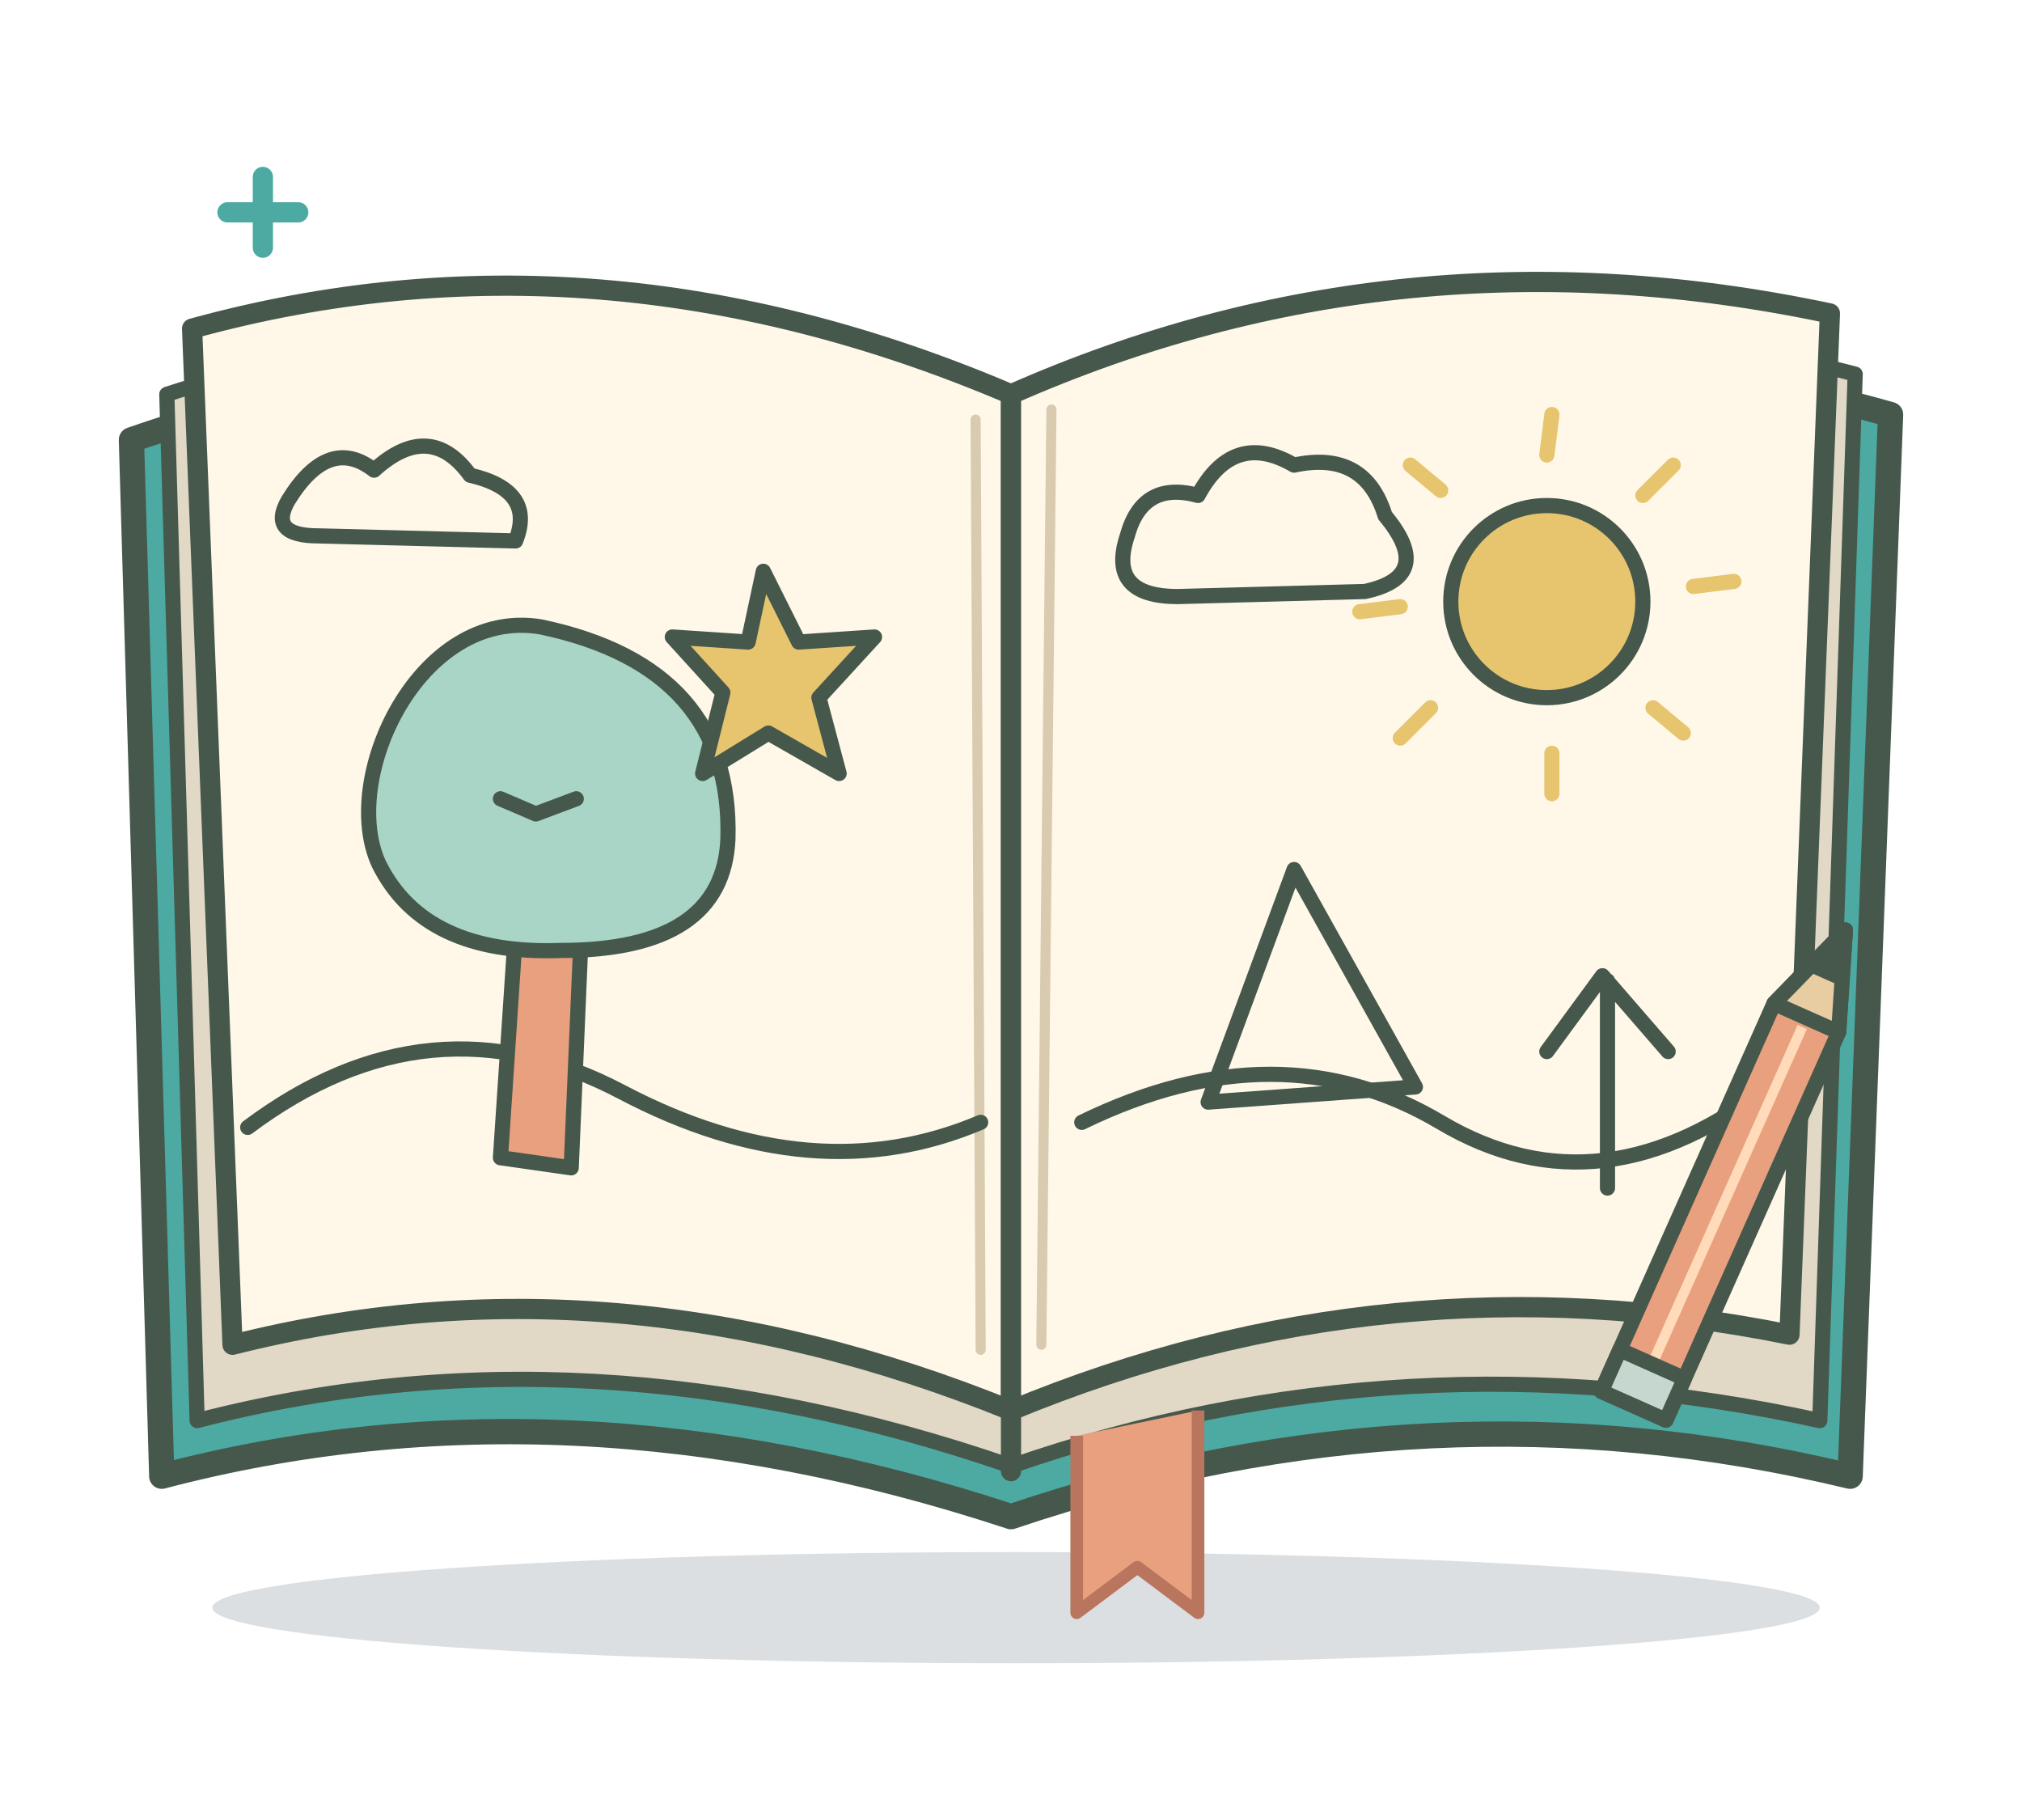
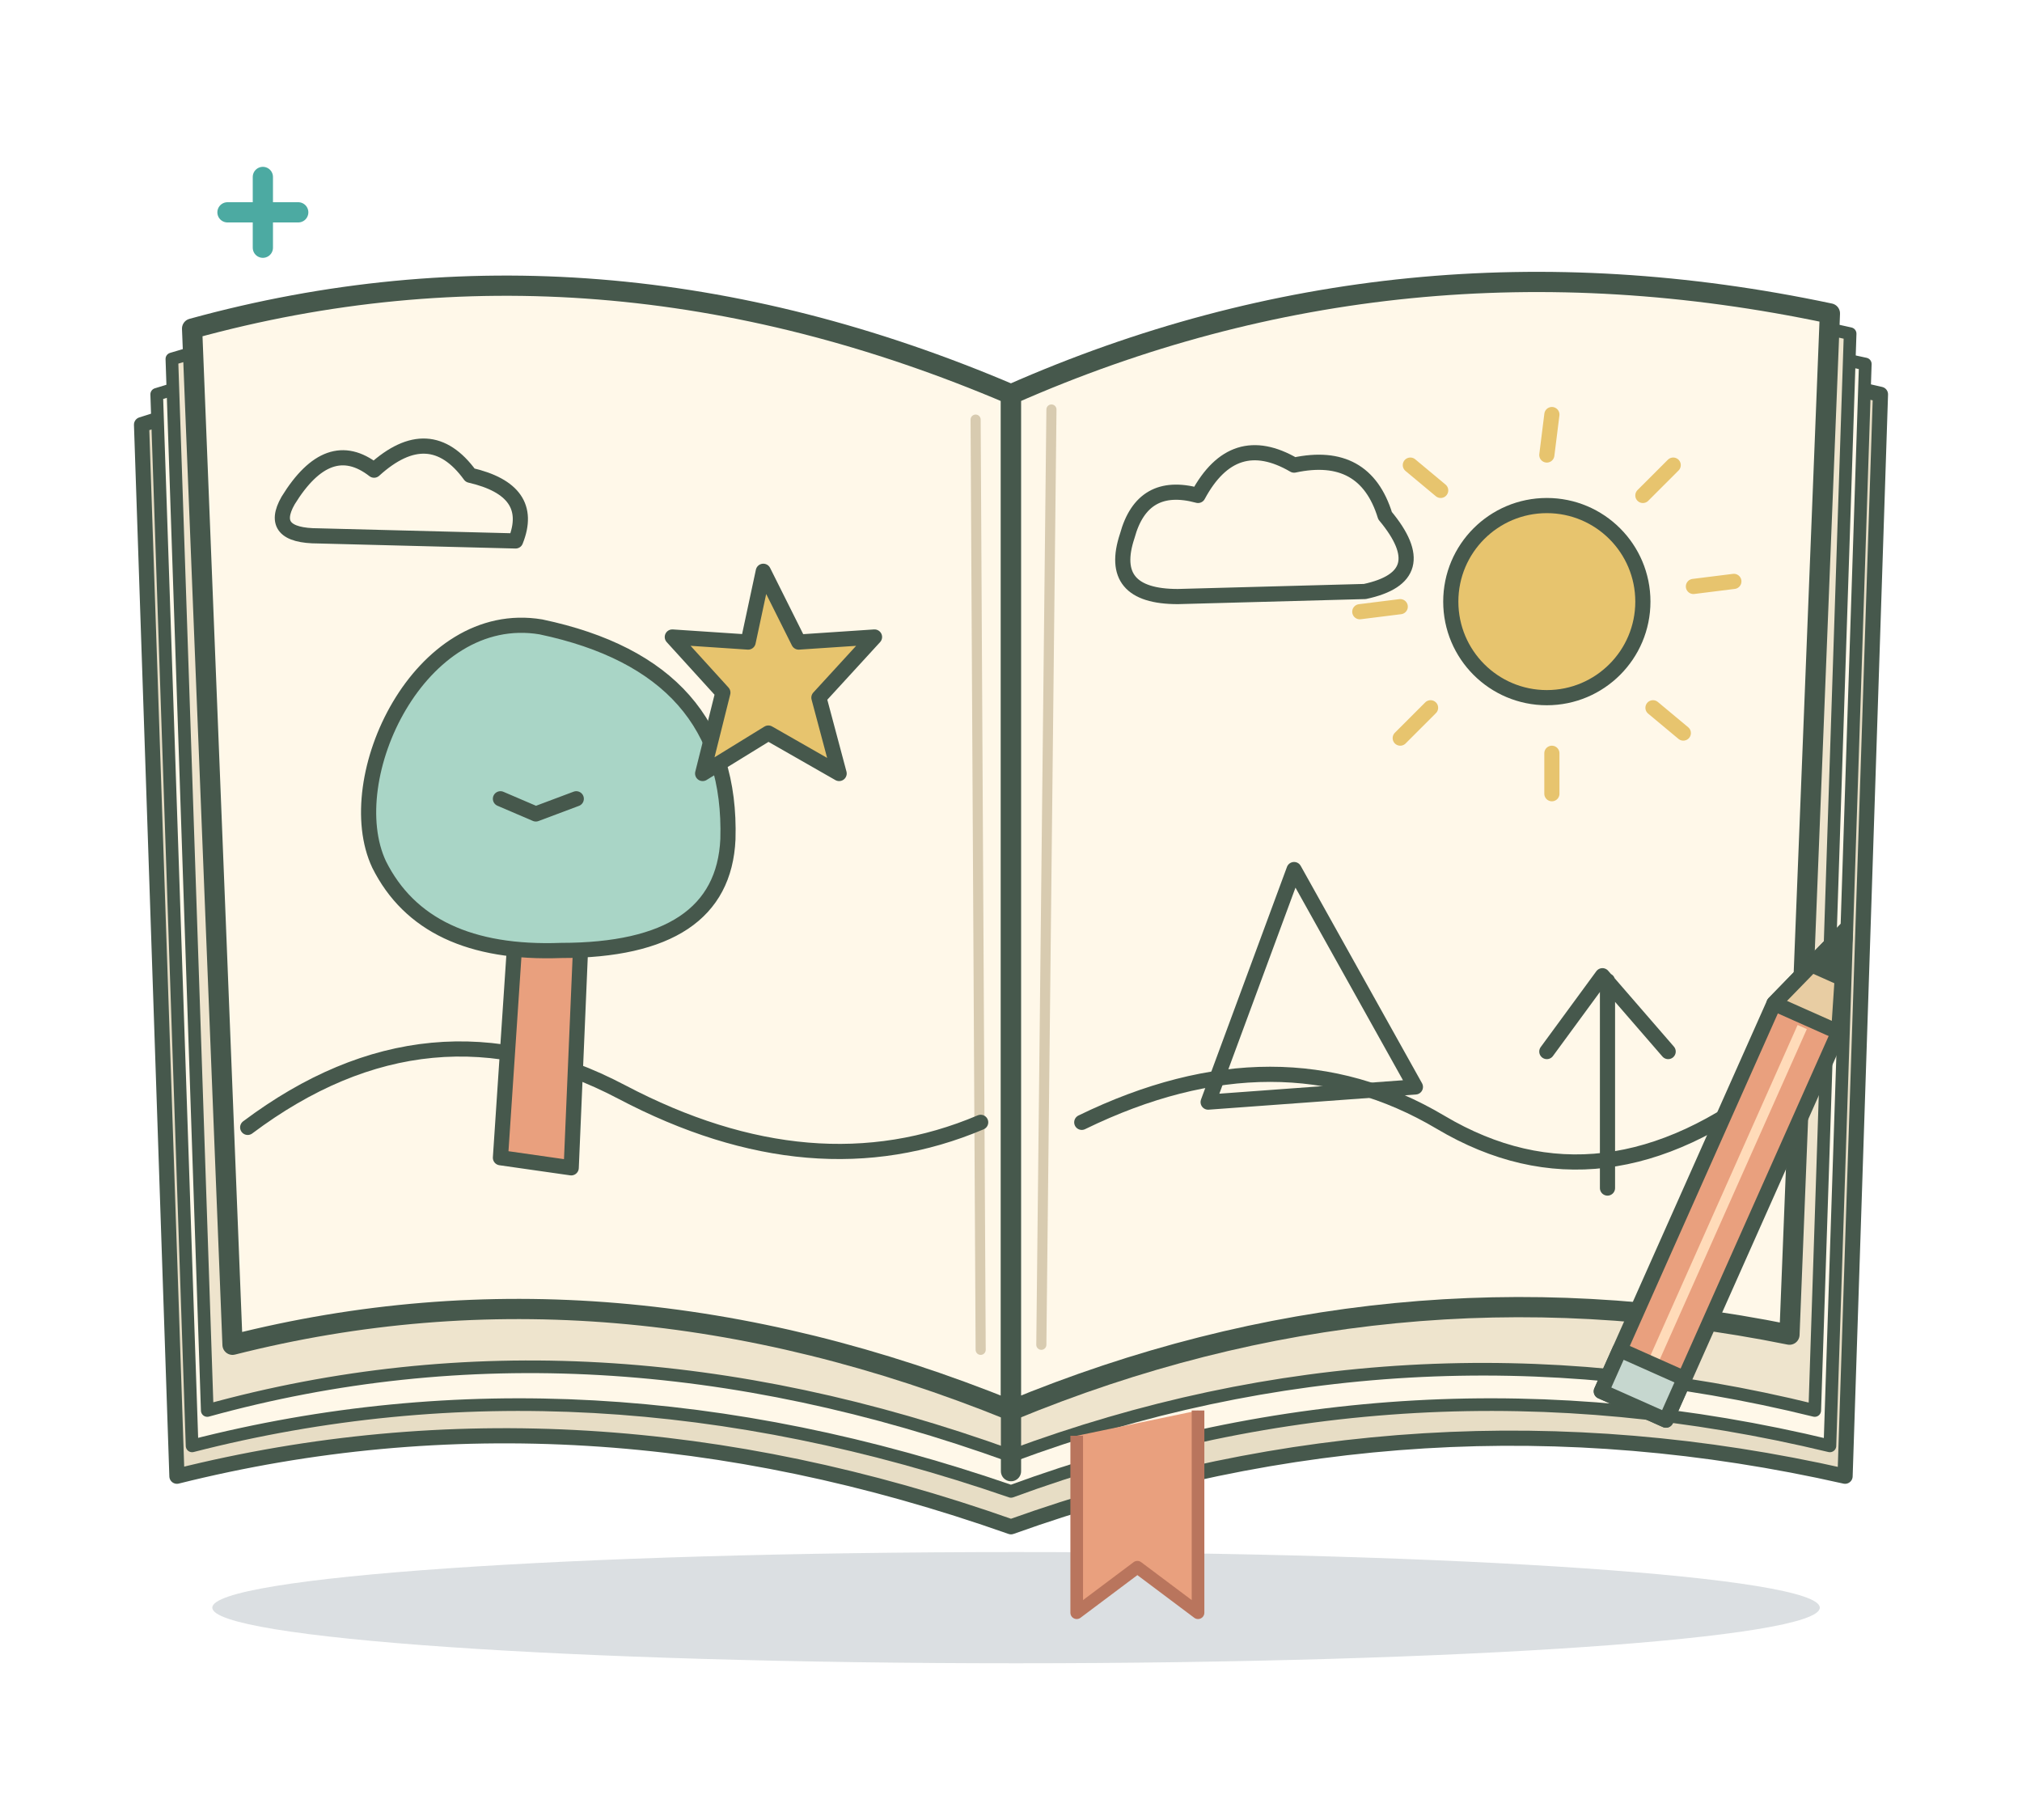
<svg xmlns="http://www.w3.org/2000/svg" width="400" height="360" viewBox="0 0 400 360">
  <ellipse cx="201" cy="318" rx="159" ry="11" fill="#183343" opacity=".16" />
  <g stroke="#46584c" stroke-linejoin="round" stroke-linecap="round">
-     <path d="M26 87q83-29 174 4 86-34 174-9l-8 210q-83-20-166 8-88-29-168-8Z" fill="#4caaa2" stroke-width="5" />
-     <path d="M33 78q86-28 167 4 83-30 167-8l-7 207q-82-18-160 9-84-29-161-9Z" fill="#e1d9c5" stroke-width="3" />
+     <path d="M28 84q84-27 172 5 86-31 172-11l-7 214q-84-19-165 10-85-30-165-10Z" fill="#e7ddc5" stroke-width="3" />
+     <path d="M31 78q84-26 169 5 85-30 169-11l-7 214q-83-20-162 9-84-29-162-9Z" fill="#fff8e9" stroke-width="2.5" />
+     <path d="M34 71q83-25 166 7 84-31 166-12l-7 213q-81-20-159 9-83-30-159-9Z" fill="#eee4cd" stroke-width="2.5" />
    <path d="M38 65q80-22 162 13v201q-79-32-154-13Z" fill="#fff8e9" stroke-width="4" />
    <path d="M200 78q77-34 162-16l-8 202q-79-16-154 15Z" fill="#fff8e9" stroke-width="4" />
    <path d="m193 83 1 184m14-186-2 185" fill="none" stroke="#d8cbb0" stroke-width="2" />
    <path d="M200 279v12" stroke-width="4" />
    <g stroke-width="3">
      <path d="M49 223q36-27 74-7t71 6" fill="none" />
      <path d="m102 184-3 45 14 2 2-47" fill="#e9a07e" />
      <path d="M107 124c-24-4-40 30-32 47q9 18 36 17 32 0 33-22 1-34-37-42Z" fill="#a9d5c6" />
      <path d="m99 158 7 3 8-3" fill="none" />
      <path d="M57 99q8-13 17-6 11-10 19 1 13 3 9 13l-39-1q-10 0-6-7Z" fill="none" />
      <path d="m151 113 7 14 15-1-11 12 4 15-14-8-13 8 4-16-10-11 15 1Z" fill="#e7c46e" />
      <path d="M214 222q39-19 71 0t66-8" fill="none" />
      <path d="m239 218 17-46 24 43Z" fill="none" />
      <circle cx="306" cy="119" r="19" fill="#e7c46e" />
      <path d="m306 90 1-8m0 67v8m-30-37-8 1m66-5 8-1m-58-18-6-5m48 48 6 5m-8-47 6-6m-48 48-6 6" stroke="#e7c46e" />
      <path d="M223 106q3-11 14-8 7-13 19-6 14-3 18 10 10 12-4 15l-37 1q-14 0-10-12Z" fill="none" />
      <path d="m306 208 11-15 13 15m-12-14v41" fill="none" />
    </g>
  </g>
  <path d="M213 284v35l12-9 12 9v-40" fill="#e9a07e" stroke="#b9755d" stroke-width="2.5" stroke-linejoin="round" />
  <g transform="translate(337 247) rotate(24)" stroke="#46584c" stroke-width="3" stroke-linejoin="round">
    <path d="M-7 34V-50L0-69l7 19v84Z" fill="#e9a07e" />
    <path d="M-7-50 0-69 7-50Z" fill="#e8cda3" />
    <path d="m-3-60 3-9 3 9Z" fill="#46584c" />
    <path d="M0-48v73" stroke="#ffdbb9" stroke-width="2" />
    <path d="M-7 25H7v9H-7Z" fill="#c6d7cf" />
  </g>
  <path d="M45 42h14m-7-7v14" stroke="#4caaa2" stroke-width="4" stroke-linecap="round" />
</svg>
